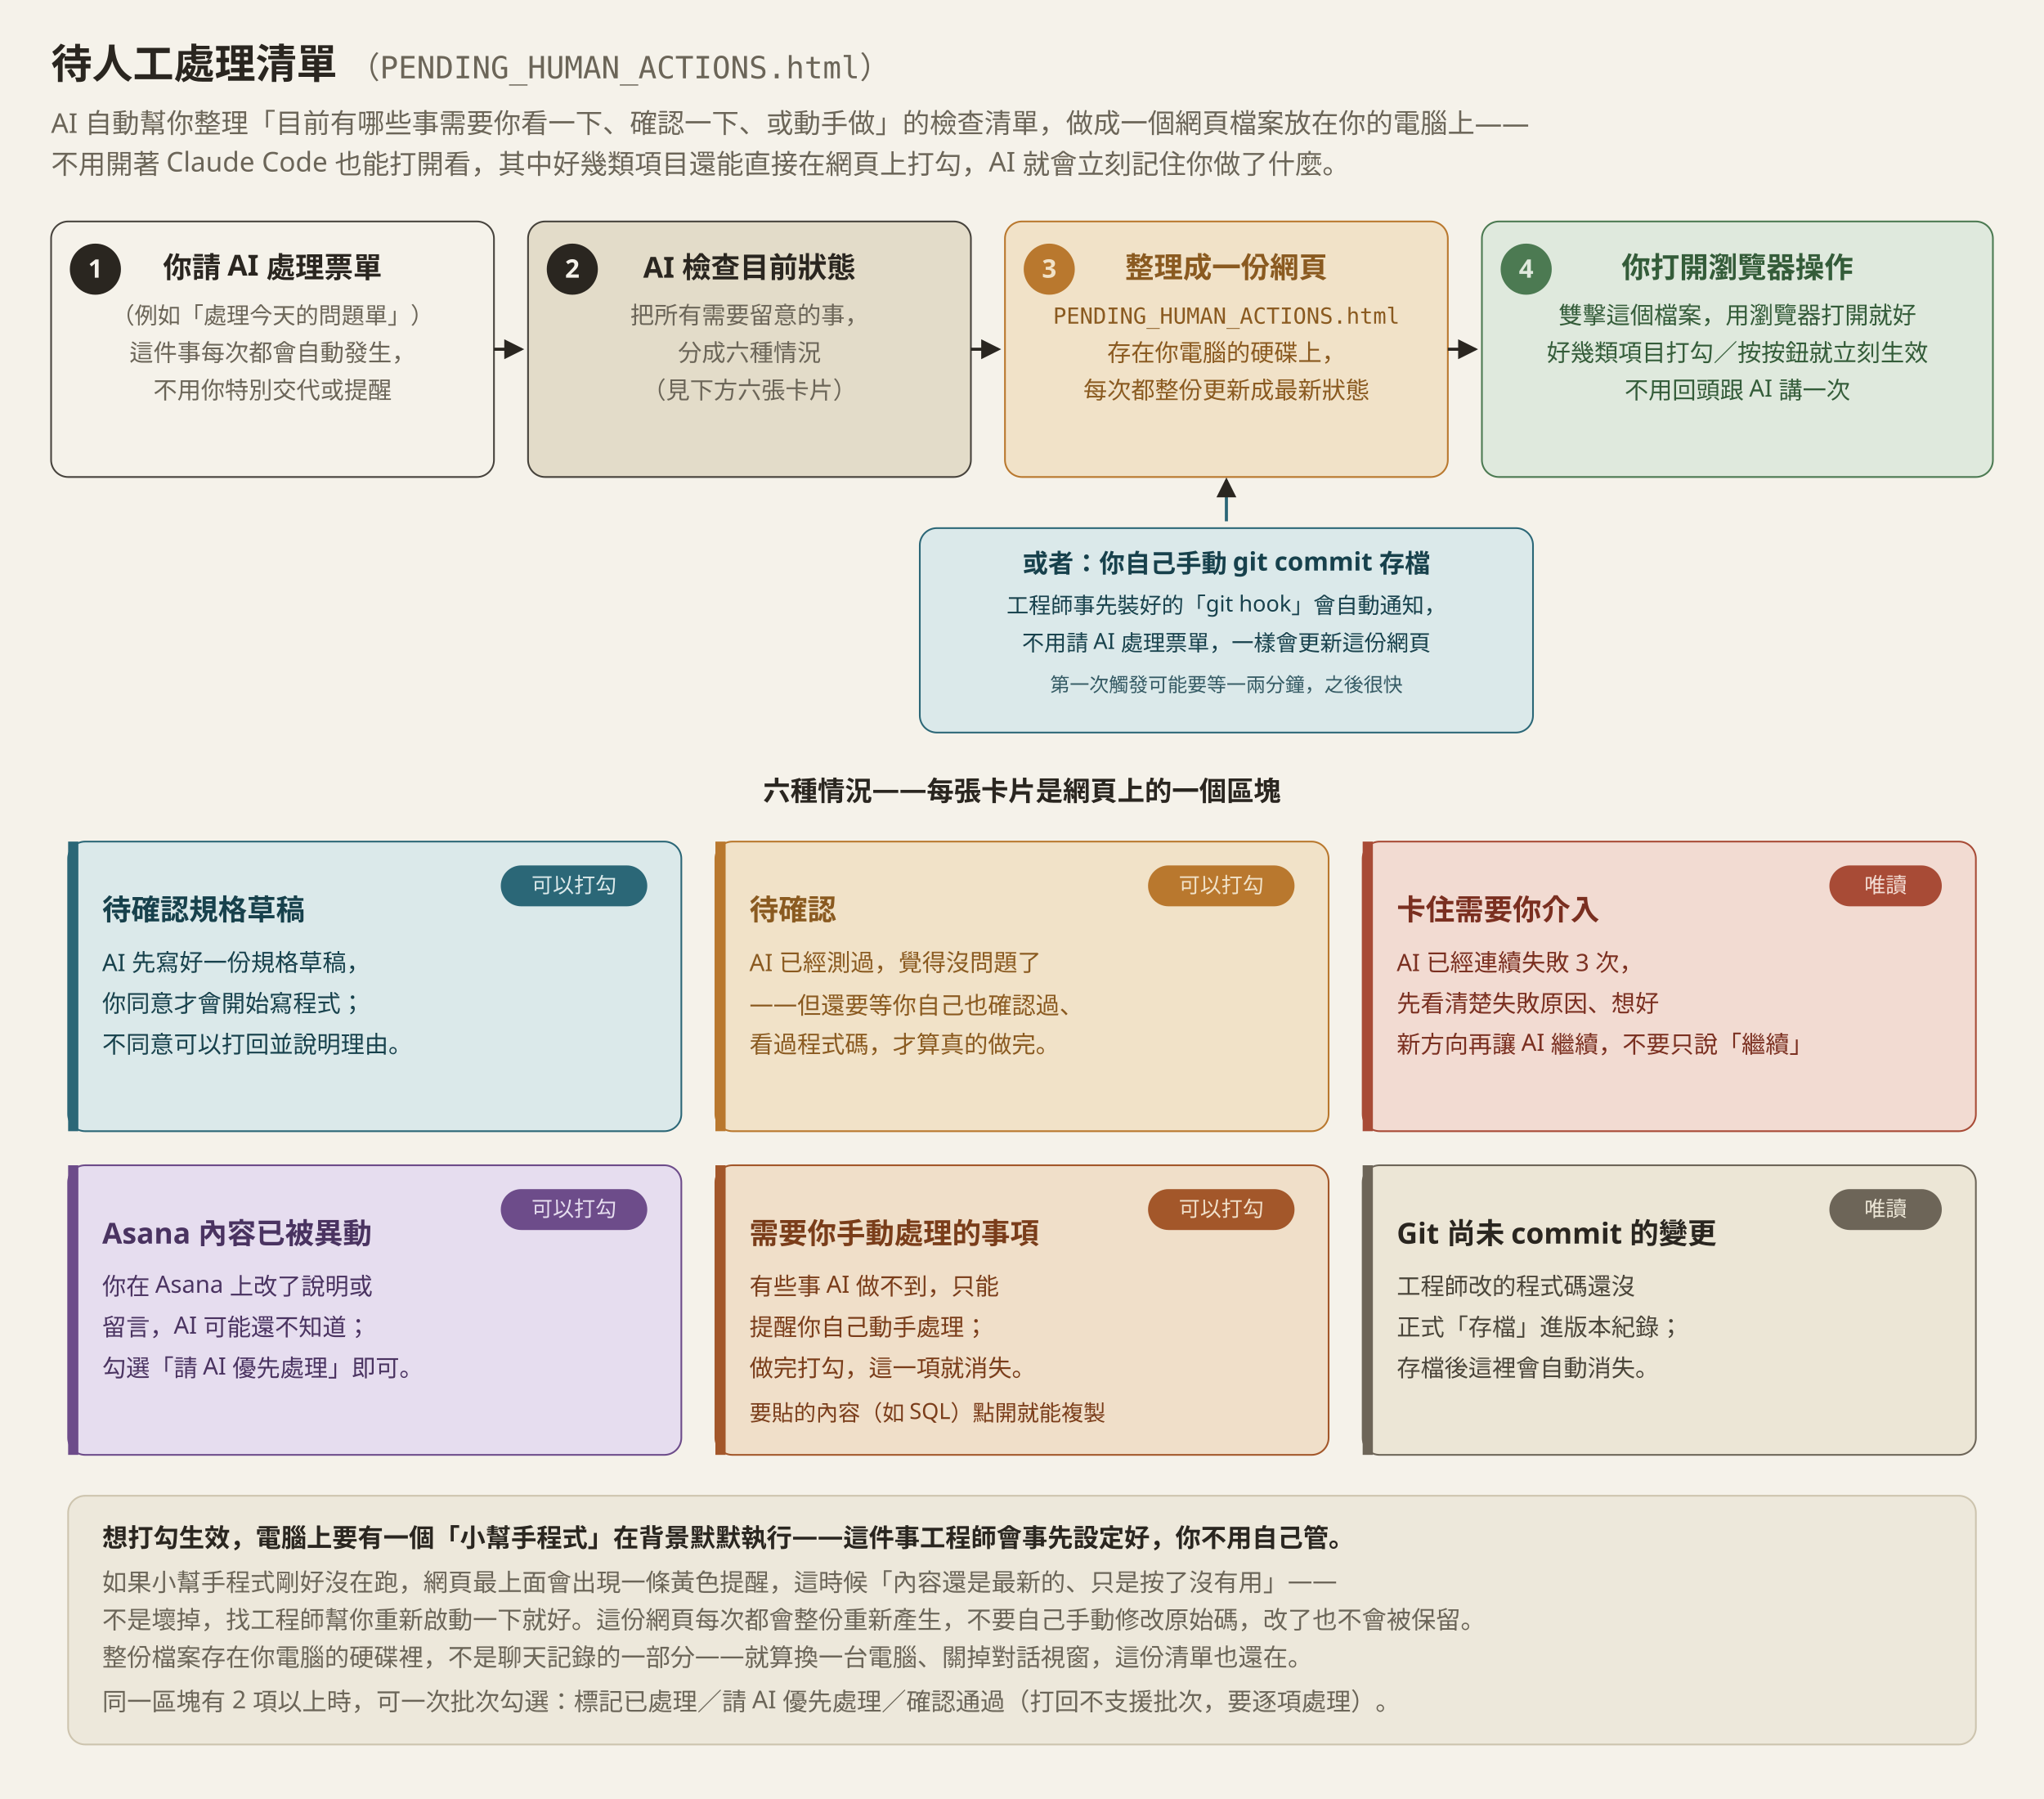
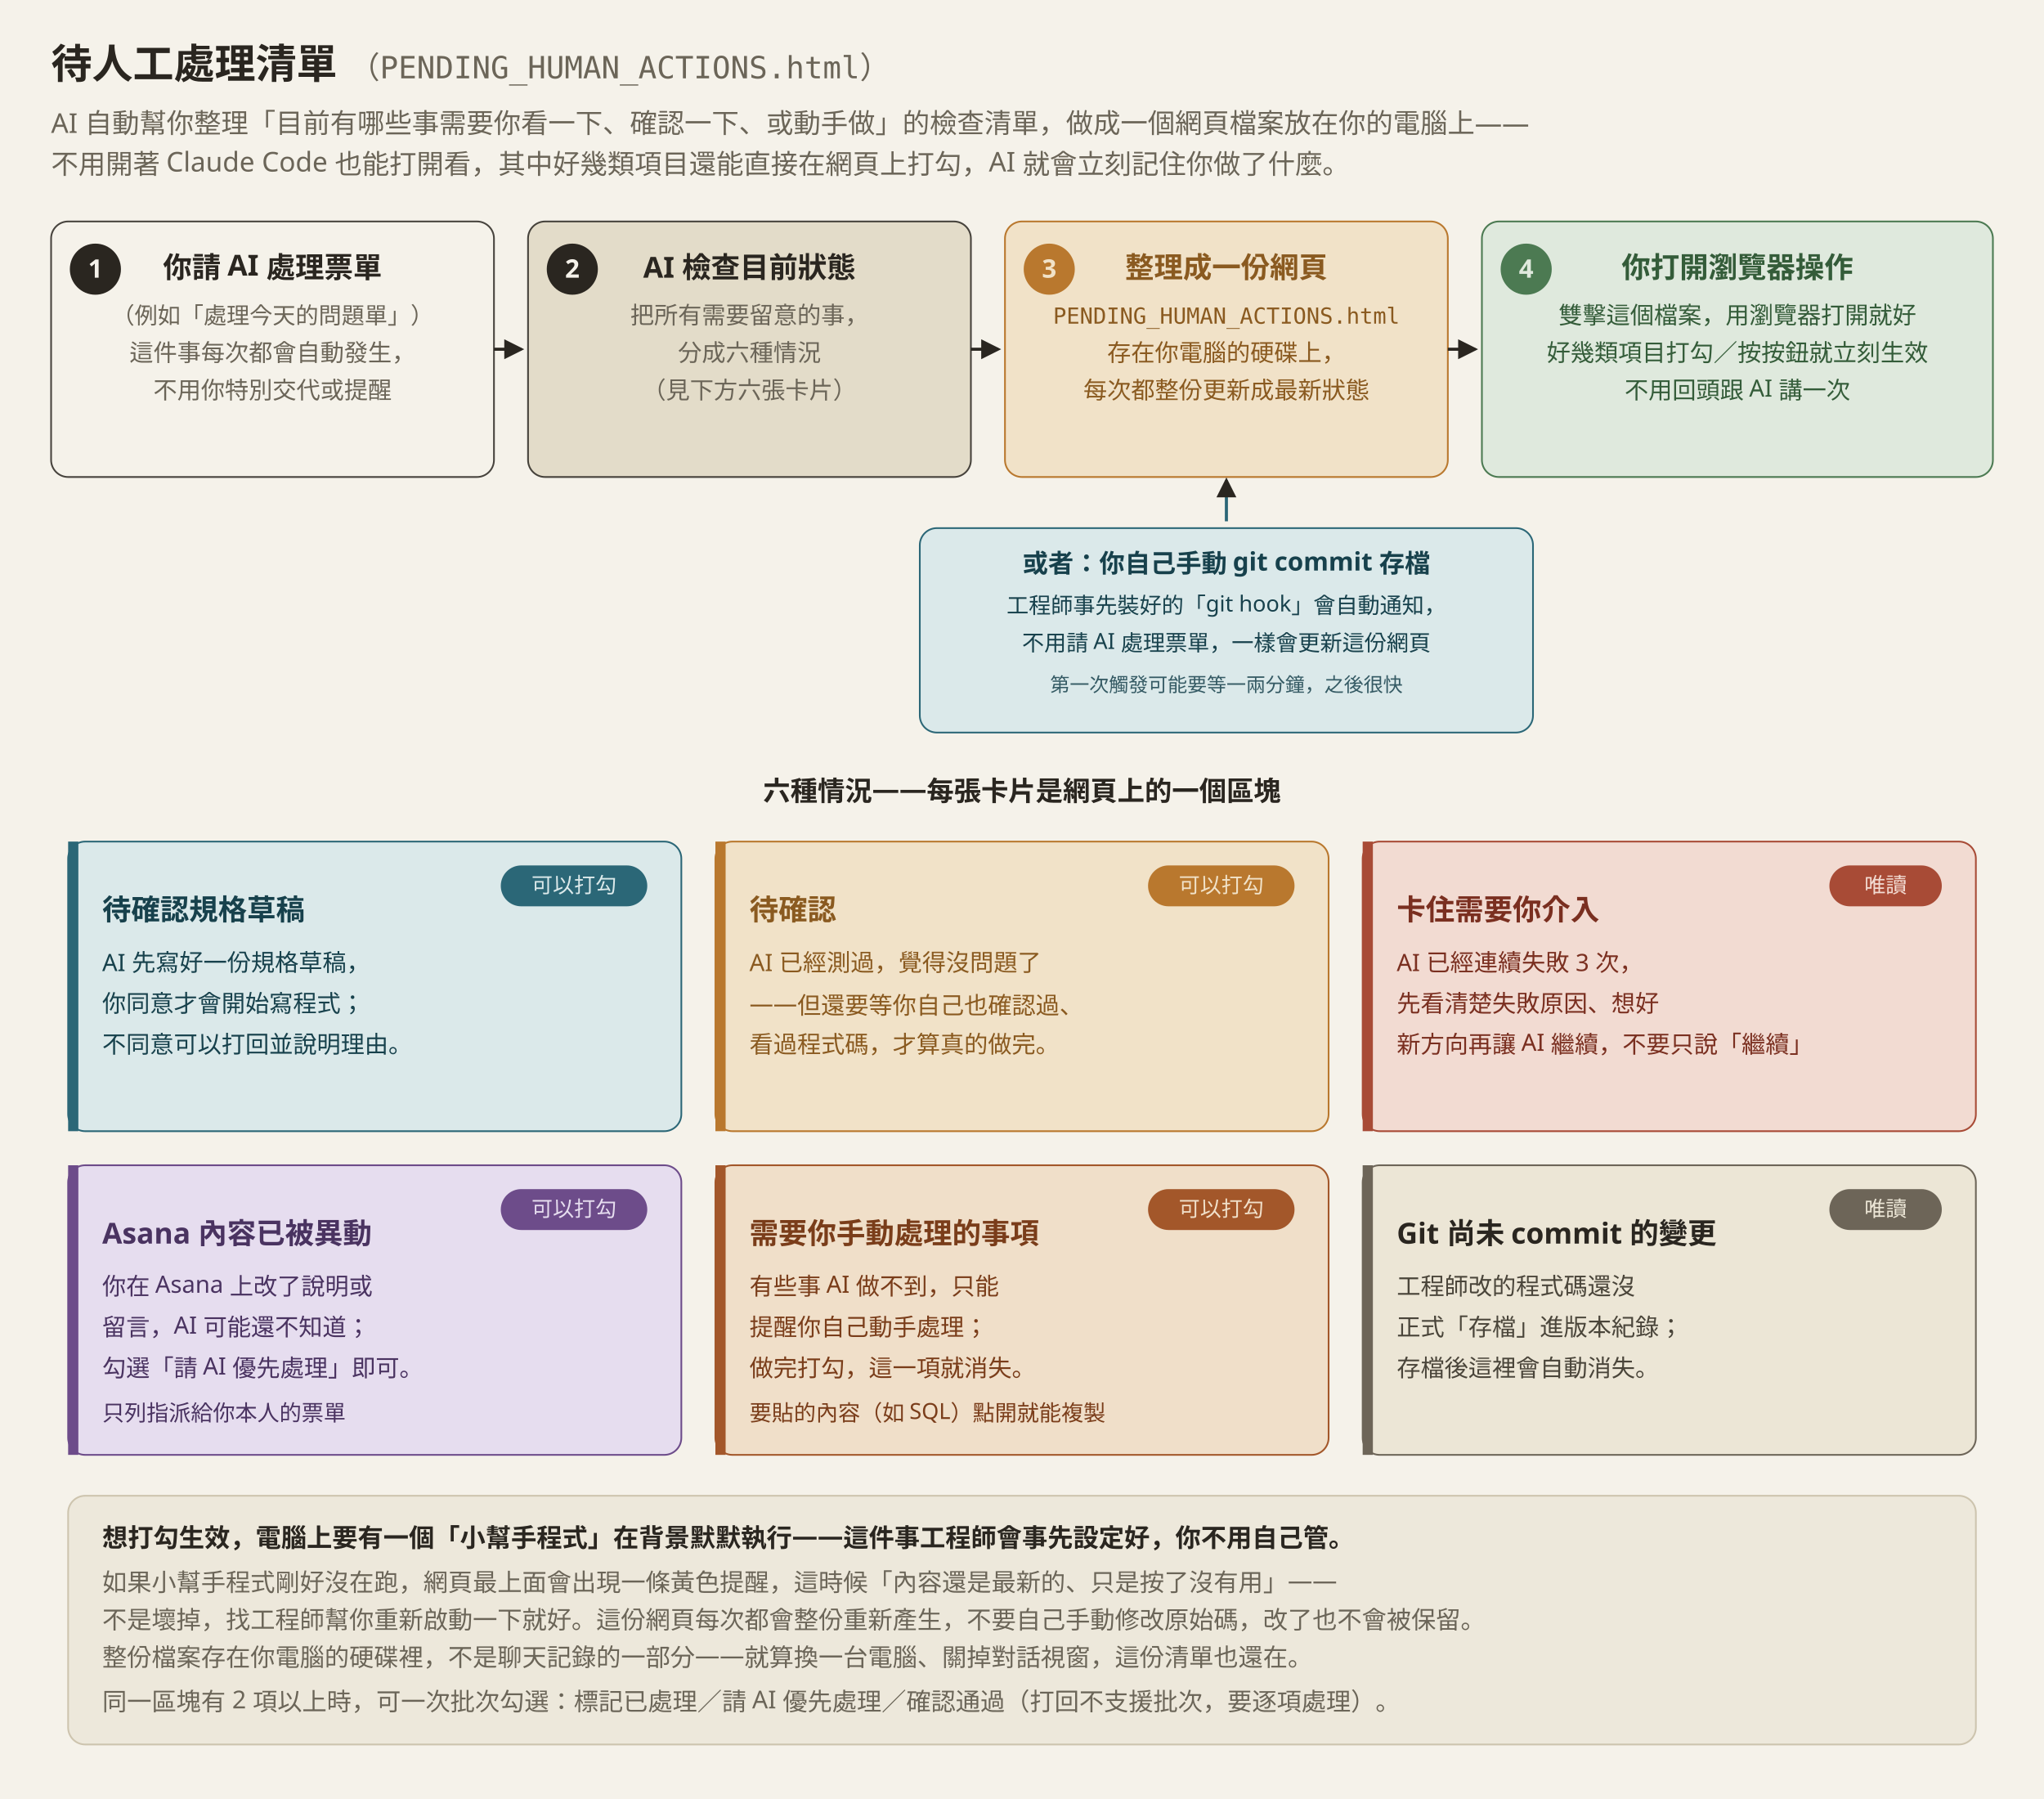
- <svg xmlns="http://www.w3.org/2000/svg" viewBox="0 0 1200 1056" role="img" aria-label="待人工處理清單 PENDING_HUMAN_ACTIONS.html 說明圖：這是一份 AI 自動幫你整理「目前有哪些事需要你看一下、確認一下、或動手做」的檢查清單，存成一個網頁檔案放在你的電腦上，不用開著 Claude Code 也能打開看，部分項目還能直接在網頁上打勾生效。流程：你請 AI 處理票單時，AI 會自動檢查目前狀態，把需要你注意的事分成六種情況，整理成這份網頁，你打開瀏覽器就能操作；另一個觸發方式是你自己手動 git commit 存檔，工程師事先裝好的 git hook 會自動通知，不用請 AI 處理票單也會把這份網頁更新成最新狀態，只是第一次觸發可能要等一兩分鐘，之後每次都很快。六種情況：待確認規格草稿（AI寫好需求規格草稿等你同意或退回，可打勾，只有少數專案會用到）、待確認（AI測過覺得沒問題但還要你自己也確認過才算真的做完，可打勾）、卡住需要你介入（AI試了很多次都沒成功需要你直接告訴AI怎麼做，唯讀）、Asana內容已被異動（你在Asana上改了說明或留言AI可能還不知道，可以勾選請AI優先處理，不會馬上執行但不會忘記）、需要你手動處理的事項（有些事AI做不到只能提醒你自己做，要貼上執行的內容如SQL會收在這項底下，點開可複製，做完打勾這項就消失，可打勾）、Git尚未commit的變更（工程師改的程式碼還沒正式存檔提醒你請工程師存檔，唯讀）。要打勾生效，電腦上要有一個小幫手程式在背景執行，工程師會事先設定好；沒開的話網頁上方會出現提醒，內容仍然是最新的，只是按了沒有用。">
+ <svg xmlns="http://www.w3.org/2000/svg" viewBox="0 0 1200 1056" role="img" aria-label="待人工處理清單 PENDING_HUMAN_ACTIONS.html 說明圖：這是一份 AI 自動幫你整理「目前有哪些事需要你看一下、確認一下、或動手做」的檢查清單，存成一個網頁檔案放在你的電腦上，不用開著 Claude Code 也能打開看，部分項目還能直接在網頁上打勾生效。流程：你請 AI 處理票單時，AI 會自動檢查目前狀態，把需要你注意的事分成六種情況，整理成這份網頁，你打開瀏覽器就能操作；另一個觸發方式是你自己手動 git commit 存檔，工程師事先裝好的 git hook 會自動通知，不用請 AI 處理票單也會把這份網頁更新成最新狀態，只是第一次觸發可能要等一兩分鐘，之後每次都很快。六種情況：待確認規格草稿（AI寫好需求規格草稿等你同意或退回，可打勾，只有少數專案會用到）、待確認（AI測過覺得沒問題但還要你自己也確認過才算真的做完，可打勾）、卡住需要你介入（AI試了很多次都沒成功需要你直接告訴AI怎麼做，唯讀）、Asana內容已被異動（你在Asana上改了說明或留言AI可能還不知道，只列指派給你本人的票單，可以勾選請AI優先處理，不會馬上執行但不會忘記）、需要你手動處理的事項（有些事AI做不到只能提醒你自己做，要貼上執行的內容如SQL會收在這項底下，點開可複製，做完打勾這項就消失，可打勾）、Git尚未commit的變更（工程師改的程式碼還沒正式存檔提醒你請工程師存檔，唯讀）。要打勾生效，電腦上要有一個小幫手程式在背景執行，工程師會事先設定好；沒開的話網頁上方會出現提醒，內容仍然是最新的，只是按了沒有用。">
  <defs>
    <marker id="paArrow" viewBox="0 0 10 10" refX="8.5" refY="5" markerWidth="6.5" markerHeight="6.5" orient="auto-start-reverse">
      <path d="M0,0 L10,5 L0,10 z" fill="#2a2620" />
    </marker>
  </defs>
  <rect x="0" y="0" width="1200" height="1056" fill="#f5f2ea" />
  <g font-family="'Noto Sans TC',sans-serif">
    <text x="30" y="46" font-size="24" font-weight="700" fill="#2a2620">待人工處理清單</text>
    <text x="205" y="46" font-family="'IBM Plex Mono',monospace" font-size="18" fill="#6b6558">（PENDING_HUMAN_ACTIONS.html）</text>
    <text x="30" y="78" font-size="16" fill="#6b6558">AI 自動幫你整理「目前有哪些事需要你看一下、確認一下、或動手做」的檢查清單，做成一個網頁檔案放在你的電腦上——</text>
    <text x="30" y="102" font-size="16" fill="#6b6558">不用開著 Claude Code 也能打開看，其中好幾類項目還能直接在網頁上打勾，AI 就會立刻記住你做了什麼。</text>
  </g>
  <g font-family="'Noto Sans TC',sans-serif">
    <rect x="30" y="130" width="260" height="150" rx="10" fill="none" stroke="#2a2620" stroke-opacity="0.85" />
    <circle cx="56" cy="158" r="15" fill="#2a2620" />
    <text x="56" y="163" text-anchor="middle" font-weight="700" font-size="15" fill="#f5f2ea">1</text>
    <text x="160" y="163" text-anchor="middle" font-size="17" font-weight="700" fill="#2a2620">你請 AI 處理票單</text>
    <text x="160" y="190" text-anchor="middle" font-size="13.5" fill="#6b6558">（例如「處理今天的問題單」）</text>
    <text x="160" y="212" text-anchor="middle" font-size="14" fill="#6b6558">這件事每次都會自動發生，</text>
    <text x="160" y="234" text-anchor="middle" font-size="14" fill="#6b6558">不用你特別交代或提醒</text>
    <rect x="310" y="130" width="260" height="150" rx="10" fill="#e3dcc9" stroke="#2a2620" stroke-opacity="0.85" />
    <circle cx="336" cy="158" r="15" fill="#2a2620" />
    <text x="336" y="163" text-anchor="middle" font-weight="700" font-size="15" fill="#f5f2ea">2</text>
    <text x="440" y="163" text-anchor="middle" font-size="17" font-weight="700" fill="#2a2620">AI 檢查目前狀態</text>
    <text x="440" y="190" text-anchor="middle" font-size="14" fill="#6b6558">把所有需要留意的事，</text>
    <text x="440" y="212" text-anchor="middle" font-size="14" fill="#6b6558">分成六種情況</text>
    <text x="440" y="234" text-anchor="middle" font-size="14" fill="#6b6558">（見下方六張卡片）</text>
    <rect x="590" y="130" width="260" height="150" rx="10" fill="#f1e2c8" stroke="#b9782e" />
    <circle cx="616" cy="158" r="15" fill="#b9782e" />
    <text x="616" y="163" text-anchor="middle" font-weight="700" font-size="15" fill="#f1e2c8">3</text>
    <text x="720" y="163" text-anchor="middle" font-size="17" font-weight="700" fill="#8a5a20">整理成一份網頁</text>
    <text x="720" y="190" text-anchor="middle" font-family="'IBM Plex Mono',monospace" font-size="13" fill="#8a5a20">PENDING_HUMAN_ACTIONS.html</text>
    <text x="720" y="212" text-anchor="middle" font-size="14" fill="#8a5a20">存在你電腦的硬碟上，</text>
    <text x="720" y="234" text-anchor="middle" font-size="14" fill="#8a5a20">每次都整份更新成最新狀態</text>
    <rect x="870" y="130" width="300" height="150" rx="10" fill="#dfe9dd" stroke="#4c7a52" />
    <circle cx="896" cy="158" r="15" fill="#4c7a52" />
    <text x="896" y="163" text-anchor="middle" font-weight="700" font-size="15" fill="#dfe9dd">4</text>
    <text x="1020" y="163" text-anchor="middle" font-size="17" font-weight="700" fill="#345c39">你打開瀏覽器操作</text>
    <text x="1020" y="190" text-anchor="middle" font-size="14" fill="#345c39">雙擊這個檔案，用瀏覽器打開就好</text>
    <text x="1020" y="212" text-anchor="middle" font-size="14" fill="#345c39">好幾類項目打勾／按按鈕就立刻生效</text>
    <text x="1020" y="234" text-anchor="middle" font-size="14" fill="#345c39">不用回頭跟 AI 講一次</text>
  </g>
  <line x1="290" y1="205" x2="306" y2="205" stroke="#2a2620" stroke-width="1.8" marker-end="url(#paArrow)" />
  <line x1="570" y1="205" x2="586" y2="205" stroke="#2a2620" stroke-width="1.8" marker-end="url(#paArrow)" />
  <line x1="850" y1="205" x2="866" y2="205" stroke="#2a2620" stroke-width="1.8" marker-end="url(#paArrow)" />
  <line x1="720" y1="306" x2="720" y2="282" stroke="#2b6777" stroke-width="1.8" marker-end="url(#paArrow)" />
  <g font-family="'Noto Sans TC',sans-serif">
    <rect x="540" y="310" width="360" height="120" rx="10" fill="#dbe9ea" stroke="#2b6777" />
    <text x="720" y="336" text-anchor="middle" font-size="15" font-weight="700" fill="#17414c">或者：你自己手動 git commit 存檔</text>
    <text x="720" y="360" text-anchor="middle" font-size="13" fill="#17414c">工程師事先裝好的「git hook」會自動通知，</text>
    <text x="720" y="382" text-anchor="middle" font-size="13" fill="#17414c">不用請 AI 處理票單，一樣會更新這份網頁</text>
    <text x="720" y="406" text-anchor="middle" font-size="11.5" fill="#17414c" opacity="0.85">第一次觸發可能要等一兩分鐘，之後很快</text>
  </g>
  <text x="600" y="470" text-anchor="middle" font-family="'Noto Sans TC',sans-serif" font-size="16" font-weight="700" fill="#2a2620">六種情況——每張卡片是網頁上的一個區塊</text>
  <g font-family="'Noto Sans TC',sans-serif">
    <rect x="40" y="494" width="360" height="170" rx="10" fill="#dbe9ea" stroke="#2b6777" />
    <rect x="40" y="494" width="6" height="170" fill="#2b6777" />
    <rect x="294" y="508" width="86" height="24" rx="12" fill="#2b6777" />
    <text x="337" y="524" text-anchor="middle" font-size="12.5" fill="#dbe9ea">可以打勾</text>
    <text x="60" y="540" font-size="17" font-weight="700" fill="#17414c">待確認規格草稿</text>
    <text x="60" y="570" font-size="14" fill="#17414c">AI 先寫好一份規格草稿，</text>
    <text x="60" y="594" font-size="14" fill="#17414c">你同意才會開始寫程式；</text>
    <text x="60" y="618" font-size="14" fill="#17414c">不同意可以打回並說明理由。</text>
    <rect x="420" y="494" width="360" height="170" rx="10" fill="#f1e2c8" stroke="#b9782e" />
    <rect x="420" y="494" width="6" height="170" fill="#b9782e" />
    <rect x="674" y="508" width="86" height="24" rx="12" fill="#b9782e" />
    <text x="717" y="524" text-anchor="middle" font-size="12.5" fill="#f1e2c8">可以打勾</text>
    <text x="440" y="540" font-size="17" font-weight="700" fill="#8a5a20">待確認</text>
    <text x="440" y="570" font-size="14" fill="#8a5a20">AI 已經測過，覺得沒問題了</text>
    <text x="440" y="594" font-size="14" fill="#8a5a20">——但還要等你自己也確認過、</text>
    <text x="440" y="618" font-size="14" fill="#8a5a20">看過程式碼，才算真的做完。</text>
    <rect x="800" y="494" width="360" height="170" rx="10" fill="#f2dbd2" stroke="#a84b36" />
    <rect x="800" y="494" width="6" height="170" fill="#a84b36" />
    <rect x="1074" y="508" width="66" height="24" rx="12" fill="#a84b36" />
    <text x="1107" y="524" text-anchor="middle" font-size="12.5" fill="#f2dbd2">唯讀</text>
    <text x="820" y="540" font-size="17" font-weight="700" fill="#7a2f20">卡住需要你介入</text>
    <text x="820" y="570" font-size="14" fill="#7a2f20">AI 已經連續失敗 3 次，</text>
    <text x="820" y="594" font-size="14" fill="#7a2f20">先看清楚失敗原因、想好</text>
    <text x="820" y="618" font-size="14" fill="#7a2f20">新方向再讓 AI 繼續，不要只說「繼續」</text>
    <rect x="40" y="684" width="360" height="170" rx="10" fill="#e6ddef" stroke="#6d4c8a" />
    <rect x="40" y="684" width="6" height="170" fill="#6d4c8a" />
    <rect x="294" y="698" width="86" height="24" rx="12" fill="#6d4c8a" />
    <text x="337" y="714" text-anchor="middle" font-size="12.5" fill="#e6ddef">可以打勾</text>
    <text x="60" y="730" font-size="17" font-weight="700" fill="#4a3361">Asana 內容已被異動</text>
    <text x="60" y="760" font-size="14" fill="#4a3361">你在 Asana 上改了說明或</text>
    <text x="60" y="784" font-size="14" fill="#4a3361">留言，AI 可能還不知道；</text>
    <text x="60" y="808" font-size="14" fill="#4a3361">勾選「請 AI 優先處理」即可。</text>
+     <text x="60" y="834" font-size="13" fill="#4a3361">只列指派給你本人的票單</text>
    <rect x="420" y="684" width="360" height="170" rx="10" fill="#f0dfc9" stroke="#a3572a" />
    <rect x="420" y="684" width="6" height="170" fill="#a3572a" />
    <rect x="674" y="698" width="86" height="24" rx="12" fill="#a3572a" />
    <text x="717" y="714" text-anchor="middle" font-size="12.5" fill="#f0dfc9">可以打勾</text>
    <text x="440" y="730" font-size="17" font-weight="700" fill="#7a3d1a">需要你手動處理的事項</text>
    <text x="440" y="760" font-size="14" fill="#7a3d1a">有些事 AI 做不到，只能</text>
    <text x="440" y="784" font-size="14" fill="#7a3d1a">提醒你自己動手處理；</text>
    <text x="440" y="808" font-size="14" fill="#7a3d1a">做完打勾，這一項就消失。</text>
    <text x="440" y="834" font-size="13" fill="#7a3d1a">要貼的內容（如 SQL）點開就能複製</text>
    <rect x="800" y="684" width="360" height="170" rx="10" fill="#ece6d6" stroke="#6d6558" />
    <rect x="800" y="684" width="6" height="170" fill="#6d6558" />
    <rect x="1074" y="698" width="66" height="24" rx="12" fill="#6d6558" />
    <text x="1107" y="714" text-anchor="middle" font-size="12.5" fill="#ece6d6">唯讀</text>
    <text x="820" y="730" font-size="17" font-weight="700" fill="#2a2620">Git 尚未 commit 的變更</text>
    <text x="820" y="760" font-size="14" fill="#4a453a">工程師改的程式碼還沒</text>
    <text x="820" y="784" font-size="14" fill="#4a453a">正式「存檔」進版本紀錄；</text>
    <text x="820" y="808" font-size="14" fill="#4a453a">存檔後這裡會自動消失。</text>
  </g>
  <rect x="40" y="878" width="1120" height="146" rx="10" fill="#ede8db" stroke="#cdc4ae" />
  <g font-family="'Noto Sans TC',sans-serif">
    <text x="60" y="908" font-size="15" font-weight="700" fill="#2a2620">想打勾生效，電腦上要有一個「小幫手程式」在背景默默執行——這件事工程師會事先設定好，你不用自己管。</text>
    <text x="60" y="934" font-size="14.5" fill="#6b6558">如果小幫手程式剛好沒在跑，網頁最上面會出現一條黃色提醒，這時候「內容還是最新的、只是按了沒有用」——</text>
    <text x="60" y="956" font-size="14.5" fill="#6b6558">不是壞掉，找工程師幫你重新啟動一下就好。這份網頁每次都會整份重新產生，不要自己手動修改原始碼，改了也不會被保留。</text>
    <text x="60" y="978" font-size="14.5" fill="#6b6558">整份檔案存在你電腦的硬碟裡，不是聊天記錄的一部分——就算換一台電腦、關掉對話視窗，這份清單也還在。</text>
    <text x="60" y="1004" font-size="14.5" fill="#6b6558">同一區塊有 2 項以上時，可一次批次勾選：標記已處理／請 AI 優先處理／確認通過（打回不支援批次，要逐項處理）。</text>
  </g>
</svg>
